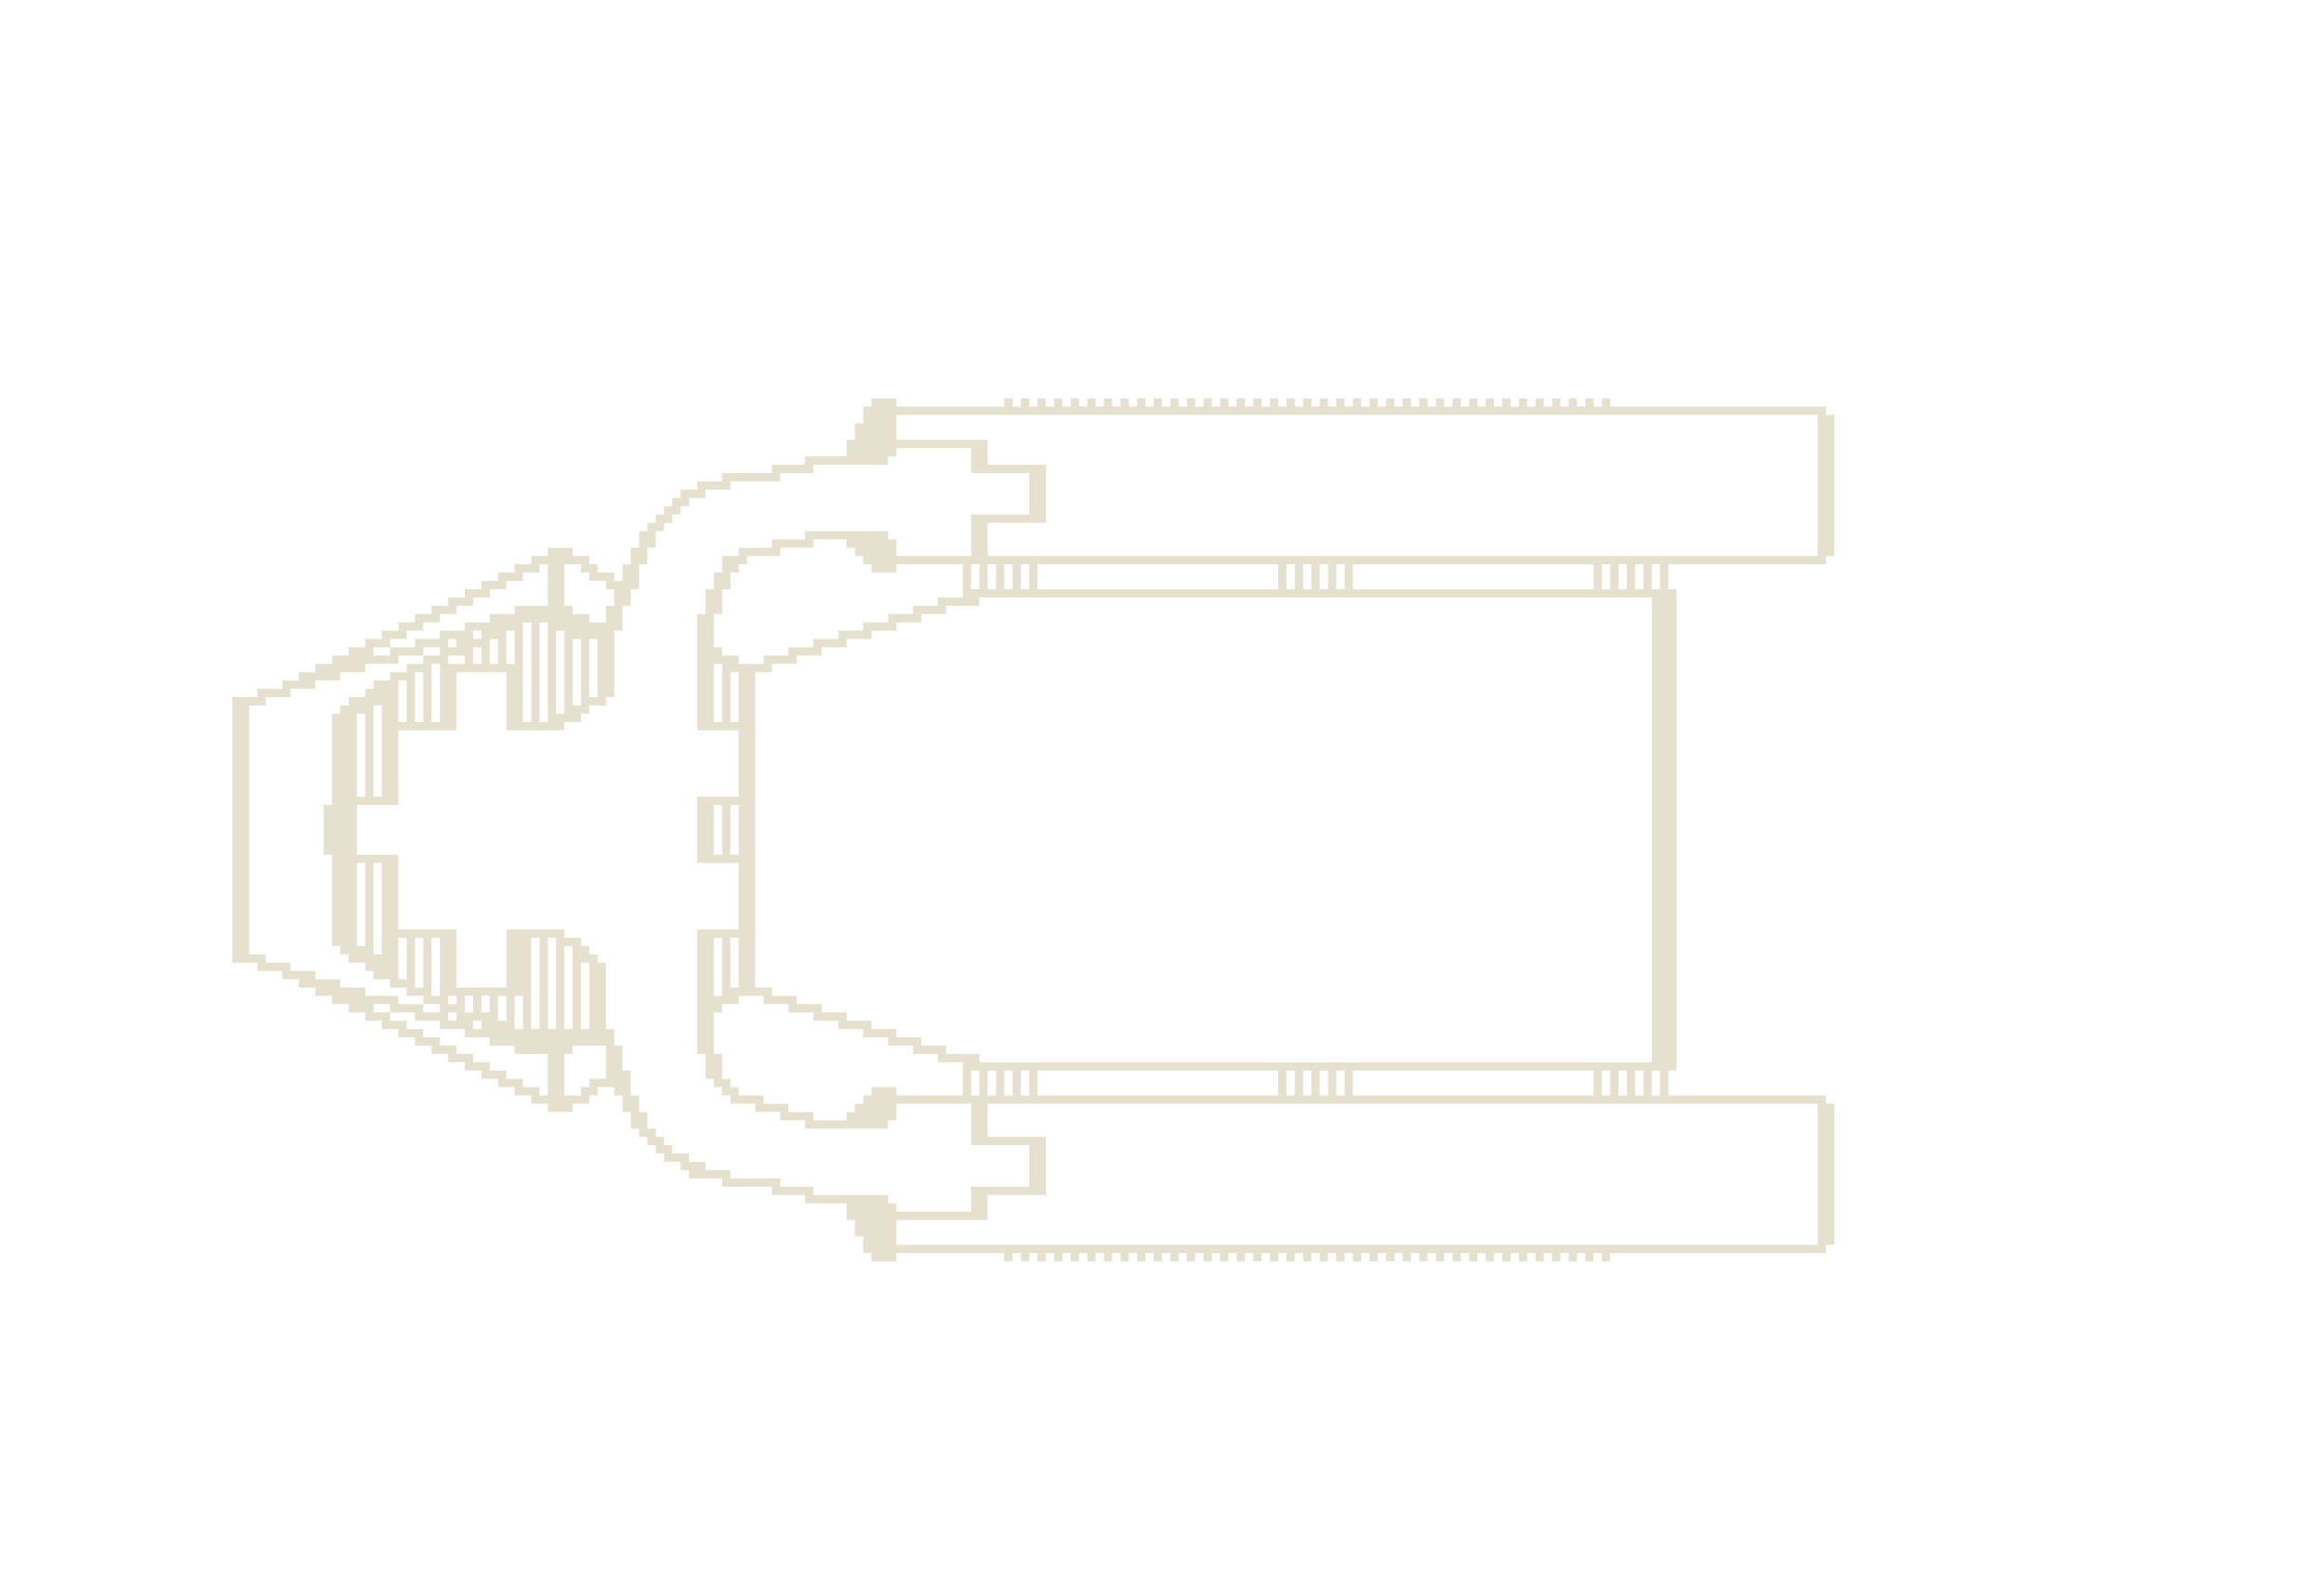
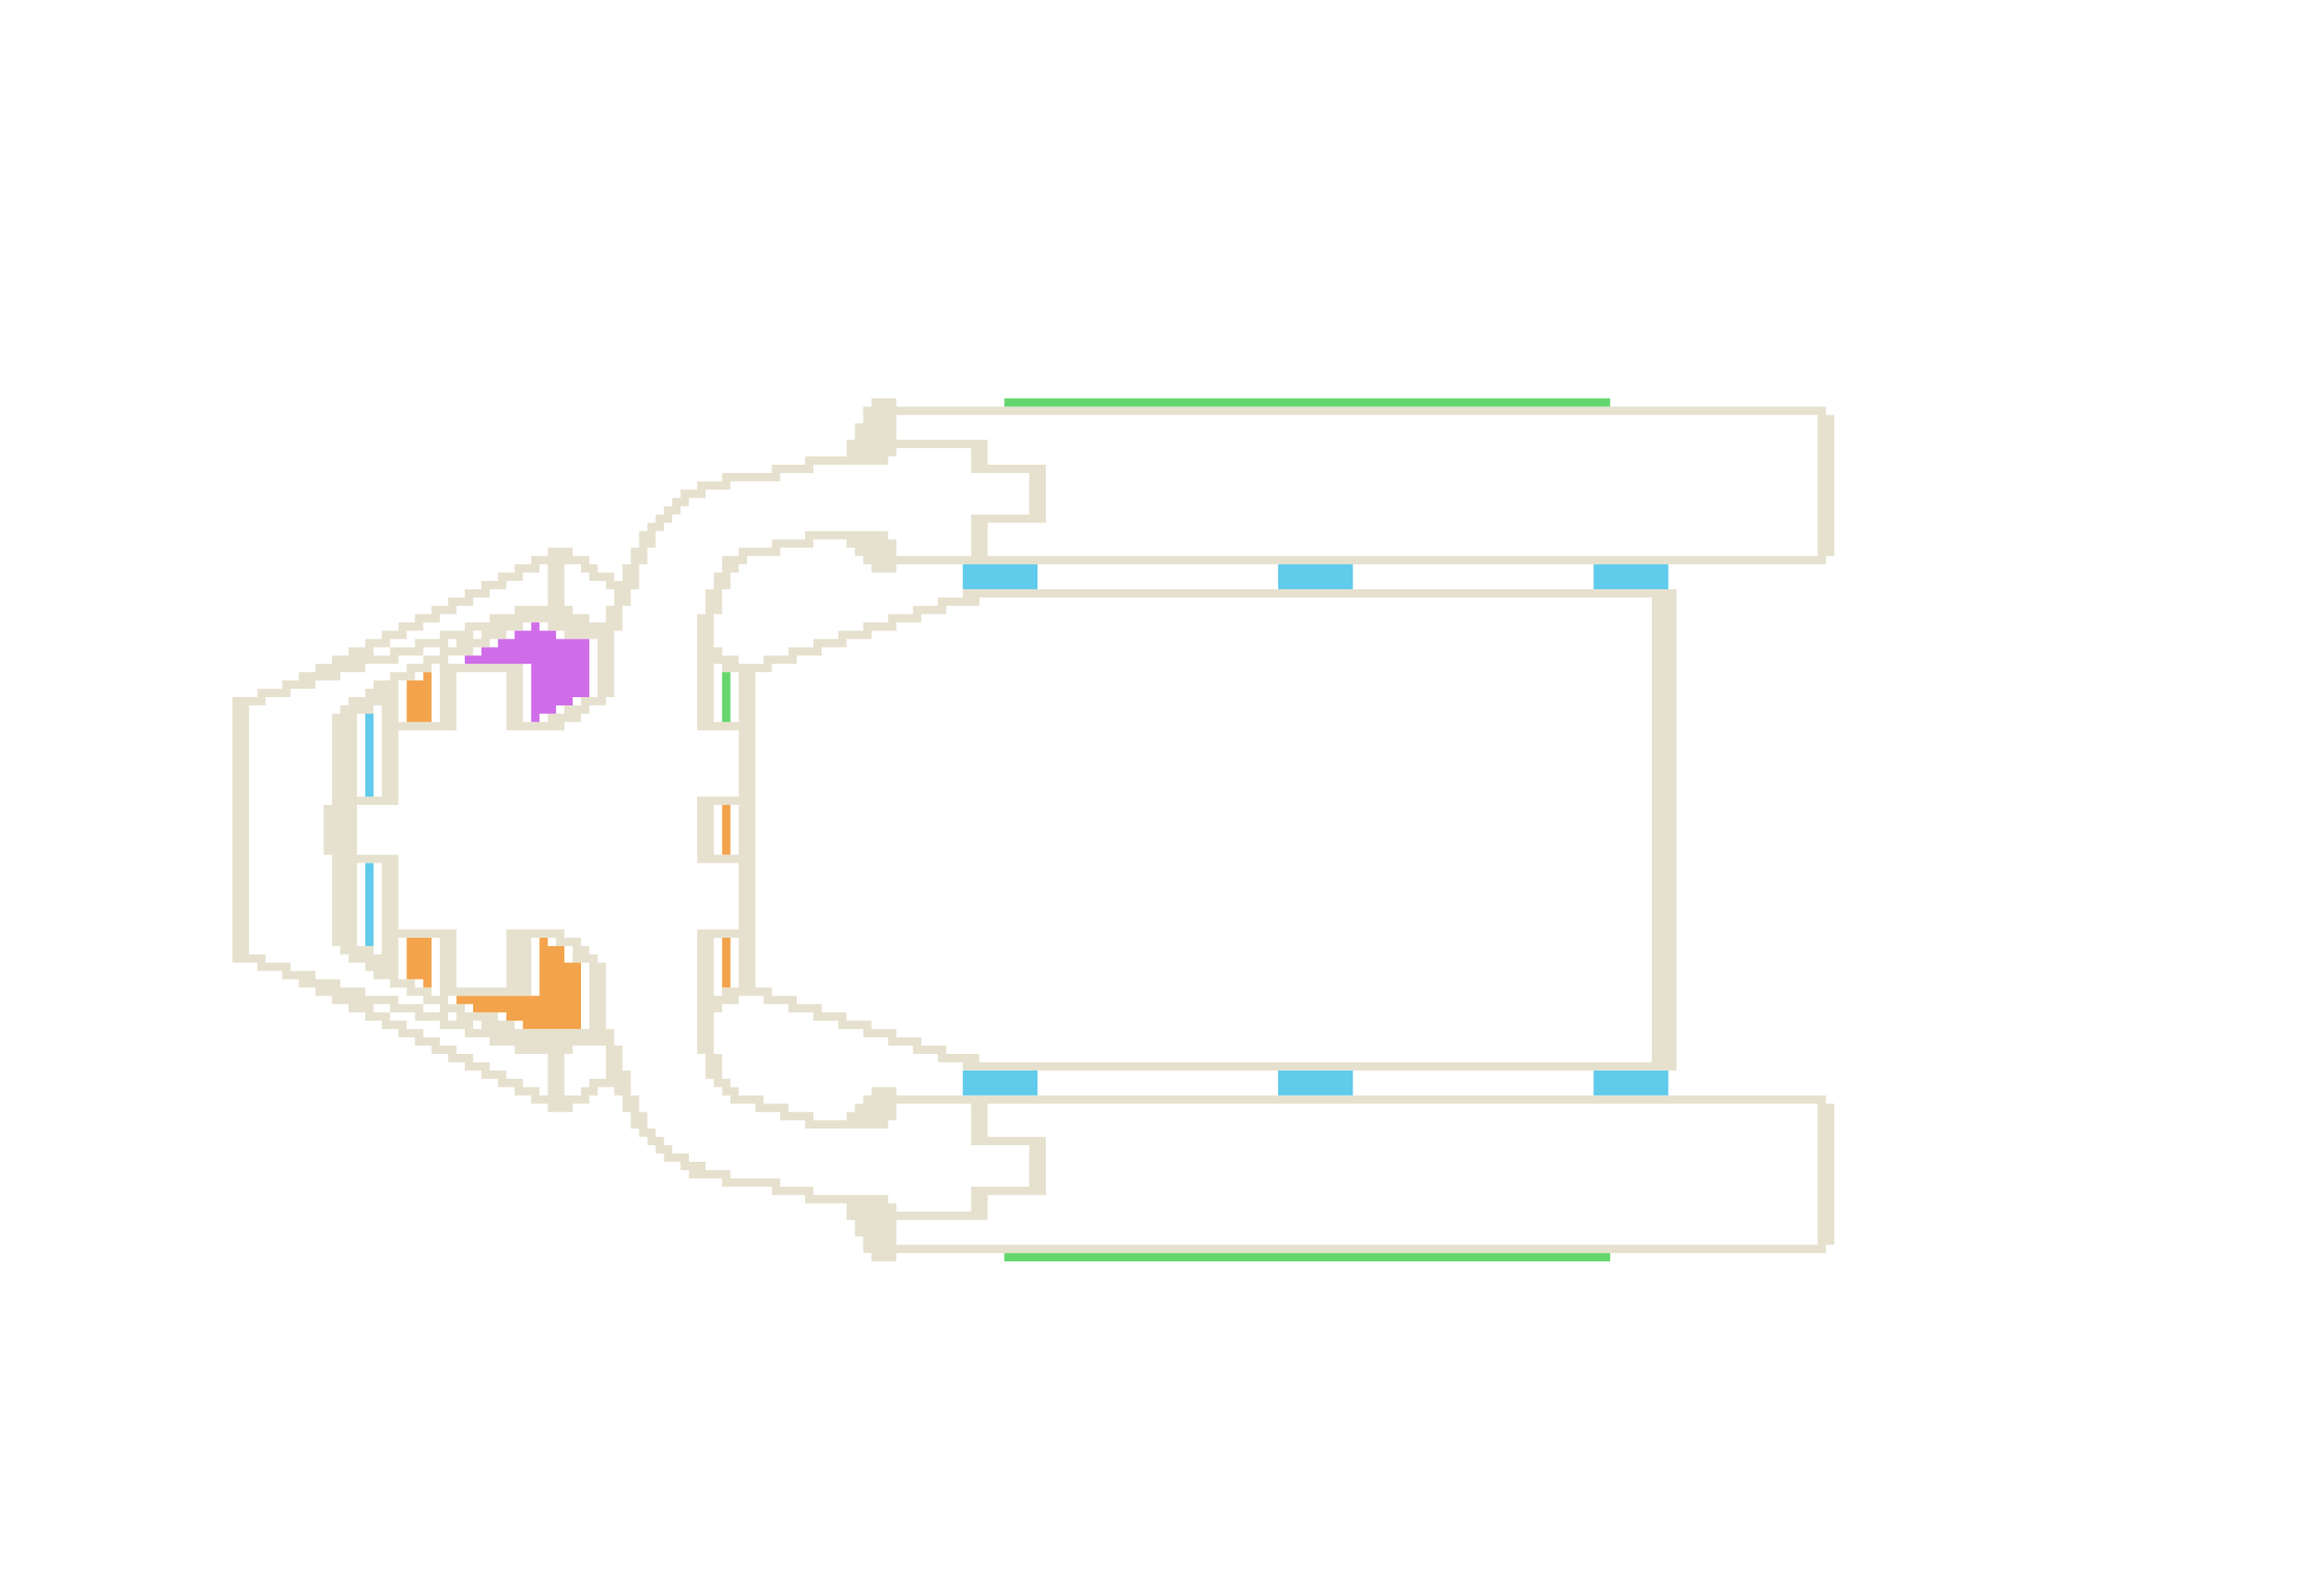
- <svg xmlns="http://www.w3.org/2000/svg" viewBox="0 0 280 192">
-   <path fill="#e6e1ce" d="M105 48h3v1h-3zM121 48h1v1h-1zM123 48h1v1h-1zM125 48h1v1h-1zM127 48h1v1h-1zM129 48h1v1h-1zM131 48h1v1h-1zM133 48h1v1h-1zM135 48h1v1h-1zM137 48h1v1h-1zM139 48h1v1h-1zM141 48h1v1h-1zM143 48h1v1h-1zM145 48h1v1h-1zM147 48h1v1h-1zM149 48h1v1h-1zM151 48h1v1h-1zM153 48h1v1h-1zM155 48h1v1h-1zM157 48h1v1h-1zM159 48h1v1h-1zM161 48h1v1h-1zM163 48h1v1h-1zM165 48h1v1h-1zM167 48h1v1h-1zM169 48h1v1h-1zM171 48h1v1h-1zM173 48h1v1h-1zM175 48h1v1h-1zM177 48h1v1h-1zM179 48h1v1h-1zM181 48h1v1h-1zM183 48h1v1h-1zM185 48h1v1h-1zM187 48h1v1h-1zM189 48h1v1h-1zM191 48h1v1h-1zM193 48h1v1h-1zM104 49h116v1h-116zM104 50h4v1h-4zM219 50h2v1h-2zM103 51h5v1h-5zM219 51h2v1h-2zM103 52h5v1h-5zM219 52h2v1h-2zM102 53h17v1h-17zM219 53h2v1h-2zM102 54h6v1h-6zM117 54h2v1h-2zM219 54h2v1h-2zM97 55h10v1h-10zM117 55h2v1h-2zM219 55h2v1h-2zM93 56h5v1h-5zM117 56h9v1h-9zM219 56h2v1h-2zM87 57h7v1h-7zM124 57h2v1h-2zM219 57h2v1h-2zM84 58h4v1h-4zM124 58h2v1h-2zM219 58h2v1h-2zM82 59h3v1h-3zM124 59h2v1h-2zM219 59h2v1h-2zM81 60h2v1h-2zM124 60h2v1h-2zM219 60h2v1h-2zM80 61h2v1h-2zM124 61h2v1h-2zM219 61h2v1h-2zM79 62h2v1h-2zM117 62h9v1h-9zM219 62h2v1h-2zM78 63h2v1h-2zM117 63h2v1h-2zM219 63h2v1h-2zM77 64h2v1h-2zM97 64h10v1h-10zM117 64h2v1h-2zM219 64h2v1h-2zM77 65h2v1h-2zM93 65h5v1h-5zM102 65h6v1h-6zM117 65h2v1h-2zM219 65h2v1h-2zM66 66h3v1h-3zM76 66h2v1h-2zM89 66h5v1h-5zM103 66h5v1h-5zM117 66h2v1h-2zM219 66h2v1h-2zM64 67h7v1h-7zM76 67h2v1h-2zM87 67h3v1h-3zM104 67h116v1h-116zM62 68h3v1h-3zM66 68h2v1h-2zM70 68h2v1h-2zM75 68h2v1h-2zM87 68h2v1h-2zM105 68h3v1h-3zM116 68h1v1h-1zM118 68h1v1h-1zM120 68h1v1h-1zM122 68h1v1h-1zM124 68h1v1h-1zM154 68h1v1h-1zM156 68h1v1h-1zM158 68h1v1h-1zM160 68h1v1h-1zM162 68h1v1h-1zM192 68h1v1h-1zM194 68h1v1h-1zM196 68h1v1h-1zM198 68h1v1h-1zM200 68h1v1h-1zM60 69h3v1h-3zM66 69h2v1h-2zM71 69h3v1h-3zM75 69h2v1h-2zM86 69h2v1h-2zM116 69h1v1h-1zM118 69h1v1h-1zM120 69h1v1h-1zM122 69h1v1h-1zM124 69h1v1h-1zM154 69h1v1h-1zM156 69h1v1h-1zM158 69h1v1h-1zM160 69h1v1h-1zM162 69h1v1h-1zM192 69h1v1h-1zM194 69h1v1h-1zM196 69h1v1h-1zM198 69h1v1h-1zM200 69h1v1h-1zM58 70h3v1h-3zM66 70h2v1h-2zM73 70h4v1h-4zM86 70h2v1h-2zM116 70h1v1h-1zM118 70h1v1h-1zM120 70h1v1h-1zM122 70h1v1h-1zM124 70h1v1h-1zM154 70h1v1h-1zM156 70h1v1h-1zM158 70h1v1h-1zM160 70h1v1h-1zM162 70h1v1h-1zM192 70h1v1h-1zM194 70h1v1h-1zM196 70h1v1h-1zM198 70h1v1h-1zM200 70h1v1h-1zM56 71h3v1h-3zM66 71h2v1h-2zM74 71h2v1h-2zM85 71h2v1h-2zM116 71h86v1h-86zM54 72h3v1h-3zM66 72h2v1h-2zM74 72h2v1h-2zM85 72h2v1h-2zM113 72h5v1h-5zM199 72h3v1h-3zM52 73h3v1h-3zM62 73h7v1h-7zM73 73h2v1h-2zM85 73h2v1h-2zM110 73h4v1h-4zM199 73h3v1h-3zM50 74h3v1h-3zM59 74h12v1h-12zM73 74h2v1h-2zM84 74h2v1h-2zM107 74h4v1h-4zM199 74h3v1h-3zM48 75h3v1h-3zM56 75h7v1h-7zM64 75h1v1h-1zM66 75h9v1h-9zM84 75h2v1h-2zM104 75h4v1h-4zM199 75h3v1h-3zM46 76h3v1h-3zM53 76h4v1h-4zM58 76h3v1h-3zM62 76h1v1h-1zM64 76h1v1h-1zM66 76h1v1h-1zM68 76h6v1h-6zM84 76h2v1h-2zM101 76h4v1h-4zM199 76h3v1h-3zM44 77h3v1h-3zM50 77h4v1h-4zM55 77h4v1h-4zM60 77h1v1h-1zM62 77h1v1h-1zM64 77h1v1h-1zM66 77h1v1h-1zM68 77h1v1h-1zM70 77h1v1h-1zM72 77h2v1h-2zM84 77h2v1h-2zM98 77h4v1h-4zM199 77h3v1h-3zM42 78h3v1h-3zM47 78h4v1h-4zM53 78h4v1h-4zM58 78h1v1h-1zM60 78h1v1h-1zM62 78h1v1h-1zM64 78h1v1h-1zM66 78h1v1h-1zM68 78h1v1h-1zM70 78h1v1h-1zM72 78h2v1h-2zM84 78h3v1h-3zM95 78h4v1h-4zM199 78h3v1h-3zM40 79h8v1h-8zM51 79h3v1h-3zM56 79h1v1h-1zM58 79h1v1h-1zM60 79h1v1h-1zM62 79h1v1h-1zM64 79h1v1h-1zM66 79h1v1h-1zM68 79h1v1h-1zM70 79h1v1h-1zM72 79h2v1h-2zM84 79h5v1h-5zM92 79h4v1h-4zM199 79h3v1h-3zM38 80h6v1h-6zM49 80h3v1h-3zM53 80h10v1h-10zM64 80h1v1h-1zM66 80h1v1h-1zM68 80h1v1h-1zM70 80h1v1h-1zM72 80h2v1h-2zM84 80h2v1h-2zM87 80h6v1h-6zM199 80h3v1h-3zM36 81h5v1h-5zM47 81h3v1h-3zM51 81h1v1h-1zM53 81h2v1h-2zM61 81h2v1h-2zM64 81h1v1h-1zM66 81h1v1h-1zM68 81h1v1h-1zM70 81h1v1h-1zM72 81h2v1h-2zM84 81h2v1h-2zM87 81h1v1h-1zM89 81h2v1h-2zM199 81h3v1h-3zM34 82h4v1h-4zM45 82h3v1h-3zM49 82h1v1h-1zM51 82h1v1h-1zM53 82h2v1h-2zM61 82h2v1h-2zM64 82h1v1h-1zM66 82h1v1h-1zM68 82h1v1h-1zM70 82h1v1h-1zM72 82h2v1h-2zM84 82h2v1h-2zM87 82h1v1h-1zM89 82h2v1h-2zM199 82h3v1h-3zM31 83h4v1h-4zM44 83h4v1h-4zM49 83h1v1h-1zM51 83h1v1h-1zM53 83h2v1h-2zM61 83h2v1h-2zM64 83h1v1h-1zM66 83h1v1h-1zM68 83h1v1h-1zM70 83h1v1h-1zM72 83h2v1h-2zM84 83h2v1h-2zM87 83h1v1h-1zM89 83h2v1h-2zM199 83h3v1h-3zM28 84h4v1h-4zM42 84h6v1h-6zM49 84h1v1h-1zM51 84h1v1h-1zM53 84h2v1h-2zM61 84h2v1h-2zM64 84h1v1h-1zM66 84h1v1h-1zM68 84h1v1h-1zM70 84h3v1h-3zM84 84h2v1h-2zM87 84h1v1h-1zM89 84h2v1h-2zM199 84h3v1h-3zM28 85h2v1h-2zM41 85h4v1h-4zM46 85h2v1h-2zM49 85h1v1h-1zM51 85h1v1h-1zM53 85h2v1h-2zM61 85h2v1h-2zM64 85h1v1h-1zM66 85h1v1h-1zM68 85h3v1h-3zM84 85h2v1h-2zM87 85h1v1h-1zM89 85h2v1h-2zM199 85h3v1h-3zM28 86h2v1h-2zM40 86h3v1h-3zM44 86h1v1h-1zM46 86h2v1h-2zM49 86h1v1h-1zM51 86h1v1h-1zM53 86h2v1h-2zM61 86h2v1h-2zM64 86h1v1h-1zM66 86h4v1h-4zM84 86h2v1h-2zM87 86h1v1h-1zM89 86h2v1h-2zM199 86h3v1h-3zM28 87h2v1h-2zM40 87h3v1h-3zM44 87h1v1h-1zM46 87h9v1h-9zM61 87h7v1h-7zM84 87h7v1h-7zM199 87h3v1h-3zM28 88h2v1h-2zM40 88h3v1h-3zM44 88h1v1h-1zM46 88h2v1h-2zM89 88h2v1h-2zM199 88h3v1h-3zM28 89h2v1h-2zM40 89h3v1h-3zM44 89h1v1h-1zM46 89h2v1h-2zM89 89h2v1h-2zM199 89h3v1h-3zM28 90h2v1h-2zM40 90h3v1h-3zM44 90h1v1h-1zM46 90h2v1h-2zM89 90h2v1h-2zM199 90h3v1h-3zM28 91h2v1h-2zM40 91h3v1h-3zM44 91h1v1h-1zM46 91h2v1h-2zM89 91h2v1h-2zM199 91h3v1h-3zM28 92h2v1h-2zM40 92h3v1h-3zM44 92h1v1h-1zM46 92h2v1h-2zM89 92h2v1h-2zM199 92h3v1h-3zM28 93h2v1h-2zM40 93h3v1h-3zM44 93h1v1h-1zM46 93h2v1h-2zM89 93h2v1h-2zM199 93h3v1h-3zM28 94h2v1h-2zM40 94h3v1h-3zM44 94h1v1h-1zM46 94h2v1h-2zM89 94h2v1h-2zM199 94h3v1h-3zM28 95h2v1h-2zM40 95h3v1h-3zM44 95h1v1h-1zM46 95h2v1h-2zM89 95h2v1h-2zM199 95h3v1h-3zM28 96h2v1h-2zM40 96h8v1h-8zM84 96h7v1h-7zM199 96h3v1h-3zM28 97h2v1h-2zM39 97h4v1h-4zM84 97h2v1h-2zM87 97h1v1h-1zM89 97h2v1h-2zM199 97h3v1h-3zM28 98h2v1h-2zM39 98h4v1h-4zM84 98h2v1h-2zM87 98h1v1h-1zM89 98h2v1h-2zM199 98h3v1h-3zM28 99h2v1h-2zM39 99h4v1h-4zM84 99h2v1h-2zM87 99h1v1h-1zM89 99h2v1h-2zM199 99h3v1h-3zM28 100h2v1h-2zM39 100h4v1h-4zM84 100h2v1h-2zM87 100h1v1h-1zM89 100h2v1h-2zM199 100h3v1h-3zM28 101h2v1h-2zM39 101h4v1h-4zM84 101h2v1h-2zM87 101h1v1h-1zM89 101h2v1h-2zM199 101h3v1h-3zM28 102h2v1h-2zM39 102h4v1h-4zM84 102h2v1h-2zM87 102h1v1h-1zM89 102h2v1h-2zM199 102h3v1h-3zM28 103h2v1h-2zM40 103h8v1h-8zM84 103h7v1h-7zM199 103h3v1h-3zM28 104h2v1h-2zM40 104h3v1h-3zM44 104h1v1h-1zM46 104h2v1h-2zM89 104h2v1h-2zM199 104h3v1h-3zM28 105h2v1h-2zM40 105h3v1h-3zM44 105h1v1h-1zM46 105h2v1h-2zM89 105h2v1h-2zM199 105h3v1h-3zM28 106h2v1h-2zM40 106h3v1h-3zM44 106h1v1h-1zM46 106h2v1h-2zM89 106h2v1h-2zM199 106h3v1h-3zM28 107h2v1h-2zM40 107h3v1h-3zM44 107h1v1h-1zM46 107h2v1h-2zM89 107h2v1h-2zM199 107h3v1h-3zM28 108h2v1h-2zM40 108h3v1h-3zM44 108h1v1h-1zM46 108h2v1h-2zM89 108h2v1h-2zM199 108h3v1h-3zM28 109h2v1h-2zM40 109h3v1h-3zM44 109h1v1h-1zM46 109h2v1h-2zM89 109h2v1h-2zM199 109h3v1h-3zM28 110h2v1h-2zM40 110h3v1h-3zM44 110h1v1h-1zM46 110h2v1h-2zM89 110h2v1h-2zM199 110h3v1h-3zM28 111h2v1h-2zM40 111h3v1h-3zM44 111h1v1h-1zM46 111h2v1h-2zM89 111h2v1h-2zM199 111h3v1h-3zM28 112h2v1h-2zM40 112h3v1h-3zM44 112h1v1h-1zM46 112h9v1h-9zM61 112h7v1h-7zM84 112h7v1h-7zM199 112h3v1h-3zM28 113h2v1h-2zM40 113h3v1h-3zM44 113h1v1h-1zM46 113h2v1h-2zM49 113h1v1h-1zM51 113h1v1h-1zM53 113h2v1h-2zM61 113h3v1h-3zM65 113h1v1h-1zM67 113h3v1h-3zM84 113h2v1h-2zM87 113h1v1h-1zM89 113h2v1h-2zM199 113h3v1h-3zM28 114h2v1h-2zM41 114h4v1h-4zM46 114h2v1h-2zM49 114h1v1h-1zM51 114h1v1h-1zM53 114h2v1h-2zM61 114h3v1h-3zM65 114h1v1h-1zM67 114h1v1h-1zM69 114h2v1h-2zM84 114h2v1h-2zM87 114h1v1h-1zM89 114h2v1h-2zM199 114h3v1h-3zM28 115h4v1h-4zM42 115h6v1h-6zM49 115h1v1h-1zM51 115h1v1h-1zM53 115h2v1h-2zM61 115h3v1h-3zM65 115h1v1h-1zM67 115h1v1h-1zM69 115h3v1h-3zM84 115h2v1h-2zM87 115h1v1h-1zM89 115h2v1h-2zM199 115h3v1h-3zM31 116h4v1h-4zM44 116h4v1h-4zM49 116h1v1h-1zM51 116h1v1h-1zM53 116h2v1h-2zM61 116h3v1h-3zM65 116h1v1h-1zM67 116h1v1h-1zM69 116h1v1h-1zM71 116h2v1h-2zM84 116h2v1h-2zM87 116h1v1h-1zM89 116h2v1h-2zM199 116h3v1h-3zM34 117h4v1h-4zM45 117h3v1h-3zM49 117h1v1h-1zM51 117h1v1h-1zM53 117h2v1h-2zM61 117h3v1h-3zM65 117h1v1h-1zM67 117h1v1h-1zM69 117h1v1h-1zM71 117h2v1h-2zM84 117h2v1h-2zM87 117h1v1h-1zM89 117h2v1h-2zM199 117h3v1h-3zM36 118h5v1h-5zM47 118h3v1h-3zM51 118h1v1h-1zM53 118h2v1h-2zM61 118h3v1h-3zM65 118h1v1h-1zM67 118h1v1h-1zM69 118h1v1h-1zM71 118h2v1h-2zM84 118h2v1h-2zM87 118h1v1h-1zM89 118h2v1h-2zM199 118h3v1h-3zM38 119h6v1h-6zM49 119h3v1h-3zM53 119h11v1h-11zM65 119h1v1h-1zM67 119h1v1h-1zM69 119h1v1h-1zM71 119h2v1h-2zM84 119h2v1h-2zM87 119h6v1h-6zM199 119h3v1h-3zM40 120h8v1h-8zM51 120h3v1h-3zM55 120h1v1h-1zM57 120h1v1h-1zM59 120h1v1h-1zM61 120h1v1h-1zM63 120h1v1h-1zM65 120h1v1h-1zM67 120h1v1h-1zM69 120h1v1h-1zM71 120h2v1h-2zM84 120h5v1h-5zM92 120h4v1h-4zM199 120h3v1h-3zM42 121h3v1h-3zM47 121h4v1h-4zM53 121h3v1h-3zM57 121h1v1h-1zM59 121h1v1h-1zM61 121h1v1h-1zM63 121h1v1h-1zM65 121h1v1h-1zM67 121h1v1h-1zM69 121h1v1h-1zM71 121h2v1h-2zM84 121h3v1h-3zM95 121h4v1h-4zM199 121h3v1h-3zM44 122h3v1h-3zM50 122h4v1h-4zM55 122h5v1h-5zM61 122h1v1h-1zM63 122h1v1h-1zM65 122h1v1h-1zM67 122h1v1h-1zM69 122h1v1h-1zM71 122h2v1h-2zM84 122h2v1h-2zM98 122h4v1h-4zM199 122h3v1h-3zM46 123h3v1h-3zM53 123h4v1h-4zM58 123h4v1h-4zM63 123h1v1h-1zM65 123h1v1h-1zM67 123h1v1h-1zM69 123h1v1h-1zM71 123h2v1h-2zM84 123h2v1h-2zM101 123h4v1h-4zM199 123h3v1h-3zM48 124h3v1h-3zM56 124h18v1h-18zM84 124h2v1h-2zM104 124h4v1h-4zM199 124h3v1h-3zM50 125h3v1h-3zM59 125h15v1h-15zM84 125h2v1h-2zM107 125h4v1h-4zM199 125h3v1h-3zM52 126h3v1h-3zM62 126h7v1h-7zM73 126h2v1h-2zM84 126h2v1h-2zM110 126h4v1h-4zM199 126h3v1h-3zM54 127h3v1h-3zM66 127h2v1h-2zM73 127h2v1h-2zM85 127h2v1h-2zM113 127h5v1h-5zM199 127h3v1h-3zM56 128h3v1h-3zM66 128h2v1h-2zM73 128h2v1h-2zM85 128h2v1h-2zM116 128h86v1h-86zM58 129h3v1h-3zM66 129h2v1h-2zM73 129h3v1h-3zM85 129h2v1h-2zM116 129h1v1h-1zM118 129h1v1h-1zM120 129h1v1h-1zM122 129h1v1h-1zM124 129h1v1h-1zM154 129h1v1h-1zM156 129h1v1h-1zM158 129h1v1h-1zM160 129h1v1h-1zM162 129h1v1h-1zM192 129h1v1h-1zM194 129h1v1h-1zM196 129h1v1h-1zM198 129h1v1h-1zM200 129h1v1h-1zM60 130h3v1h-3zM66 130h2v1h-2zM71 130h5v1h-5zM86 130h2v1h-2zM116 130h1v1h-1zM118 130h1v1h-1zM120 130h1v1h-1zM122 130h1v1h-1zM124 130h1v1h-1zM154 130h1v1h-1zM156 130h1v1h-1zM158 130h1v1h-1zM160 130h1v1h-1zM162 130h1v1h-1zM192 130h1v1h-1zM194 130h1v1h-1zM196 130h1v1h-1zM198 130h1v1h-1zM200 130h1v1h-1zM62 131h3v1h-3zM66 131h2v1h-2zM70 131h2v1h-2zM74 131h2v1h-2zM87 131h2v1h-2zM105 131h3v1h-3zM116 131h1v1h-1zM118 131h1v1h-1zM120 131h1v1h-1zM122 131h1v1h-1zM124 131h1v1h-1zM154 131h1v1h-1zM156 131h1v1h-1zM158 131h1v1h-1zM160 131h1v1h-1zM162 131h1v1h-1zM192 131h1v1h-1zM194 131h1v1h-1zM196 131h1v1h-1zM198 131h1v1h-1zM200 131h1v1h-1zM64 132h7v1h-7zM75 132h2v1h-2zM88 132h4v1h-4zM104 132h116v1h-116zM66 133h3v1h-3zM75 133h2v1h-2zM91 133h4v1h-4zM103 133h5v1h-5zM117 133h2v1h-2zM219 133h2v1h-2zM76 134h2v1h-2zM94 134h4v1h-4zM102 134h6v1h-6zM117 134h2v1h-2zM219 134h2v1h-2zM76 135h2v1h-2zM97 135h10v1h-10zM117 135h2v1h-2zM219 135h2v1h-2zM77 136h2v1h-2zM117 136h2v1h-2zM219 136h2v1h-2zM78 137h2v1h-2zM117 137h9v1h-9zM219 137h2v1h-2zM79 138h2v1h-2zM124 138h2v1h-2zM219 138h2v1h-2zM80 139h3v1h-3zM124 139h2v1h-2zM219 139h2v1h-2zM82 140h3v1h-3zM124 140h2v1h-2zM219 140h2v1h-2zM83 141h5v1h-5zM124 141h2v1h-2zM219 141h2v1h-2zM87 142h7v1h-7zM124 142h2v1h-2zM219 142h2v1h-2zM93 143h5v1h-5zM117 143h9v1h-9zM219 143h2v1h-2zM97 144h10v1h-10zM117 144h2v1h-2zM219 144h2v1h-2zM102 145h6v1h-6zM117 145h2v1h-2zM219 145h2v1h-2zM102 146h17v1h-17zM219 146h2v1h-2zM103 147h5v1h-5zM219 147h2v1h-2zM103 148h5v1h-5zM219 148h2v1h-2zM104 149h4v1h-4zM219 149h2v1h-2zM104 150h116v1h-116zM105 151h3v1h-3zM121 151h1v1h-1zM123 151h1v1h-1zM125 151h1v1h-1zM127 151h1v1h-1zM129 151h1v1h-1zM131 151h1v1h-1zM133 151h1v1h-1zM135 151h1v1h-1zM137 151h1v1h-1zM139 151h1v1h-1zM141 151h1v1h-1zM143 151h1v1h-1zM145 151h1v1h-1zM147 151h1v1h-1zM149 151h1v1h-1zM151 151h1v1h-1zM153 151h1v1h-1zM155 151h1v1h-1zM157 151h1v1h-1zM159 151h1v1h-1zM161 151h1v1h-1zM163 151h1v1h-1zM165 151h1v1h-1zM167 151h1v1h-1zM169 151h1v1h-1zM171 151h1v1h-1zM173 151h1v1h-1zM175 151h1v1h-1zM177 151h1v1h-1zM179 151h1v1h-1zM181 151h1v1h-1zM183 151h1v1h-1zM185 151h1v1h-1zM187 151h1v1h-1zM189 151h1v1h-1zM191 151h1v1h-1zM193 151h1v1h-1z" />
+ <svg xmlns="http://www.w3.org/2000/svg" viewBox="0 0 280 192" width="280" height="192" preserveAspectRatio="none">
+   <path fill="#e6e1ce" d="M105 48h3v1h-3zM104 49h116v1h-116zM104 50h4v1h-4zM219 50h2v1h-2zM103 51h5v1h-5zM219 51h2v1h-2zM103 52h5v1h-5zM219 52h2v1h-2zM102 53h17v1h-17zM219 53h2v1h-2zM102 54h6v1h-6zM117 54h2v1h-2zM219 54h2v1h-2zM97 55h10v1h-10zM117 55h2v1h-2zM219 55h2v1h-2zM93 56h5v1h-5zM117 56h9v1h-9zM219 56h2v1h-2zM87 57h7v1h-7zM124 57h2v1h-2zM219 57h2v1h-2zM84 58h4v1h-4zM124 58h2v1h-2zM219 58h2v1h-2zM82 59h3v1h-3zM124 59h2v1h-2zM219 59h2v1h-2zM81 60h2v1h-2zM124 60h2v1h-2zM219 60h2v1h-2zM80 61h2v1h-2zM124 61h2v1h-2zM219 61h2v1h-2zM79 62h2v1h-2zM117 62h9v1h-9zM219 62h2v1h-2zM78 63h2v1h-2zM117 63h2v1h-2zM219 63h2v1h-2zM77 64h2v1h-2zM97 64h10v1h-10zM117 64h2v1h-2zM219 64h2v1h-2zM77 65h2v1h-2zM93 65h5v1h-5zM102 65h6v1h-6zM117 65h2v1h-2zM219 65h2v1h-2zM66 66h3v1h-3zM76 66h2v1h-2zM89 66h5v1h-5zM103 66h5v1h-5zM117 66h2v1h-2zM219 66h2v1h-2zM64 67h7v1h-7zM76 67h2v1h-2zM87 67h3v1h-3zM104 67h116v1h-116zM62 68h3v1h-3zM66 68h2v1h-2zM70 68h2v1h-2zM75 68h2v1h-2zM87 68h2v1h-2zM105 68h3v1h-3zM60 69h3v1h-3zM66 69h2v1h-2zM71 69h3v1h-3zM75 69h2v1h-2zM86 69h2v1h-2zM58 70h3v1h-3zM66 70h2v1h-2zM73 70h4v1h-4zM86 70h2v1h-2zM56 71h3v1h-3zM66 71h2v1h-2zM74 71h2v1h-2zM85 71h2v1h-2zM116 71h86v1h-86zM54 72h3v1h-3zM66 72h2v1h-2zM74 72h2v1h-2zM85 72h2v1h-2zM113 72h5v1h-5zM199 72h3v1h-3zM52 73h3v1h-3zM62 73h7v1h-7zM73 73h2v1h-2zM85 73h2v1h-2zM110 73h4v1h-4zM199 73h3v1h-3zM50 74h3v1h-3zM59 74h12v1h-12zM73 74h2v1h-2zM84 74h2v1h-2zM107 74h4v1h-4zM199 74h3v1h-3zM48 75h3v1h-3zM56 75h7v1h-7zM66 75h9v1h-9zM84 75h2v1h-2zM104 75h4v1h-4zM199 75h3v1h-3zM46 76h3v1h-3zM53 76h4v1h-4zM58 76h3v1h-3zM68 76h6v1h-6zM84 76h2v1h-2zM101 76h4v1h-4zM199 76h3v1h-3zM44 77h3v1h-3zM50 77h4v1h-4zM55 77h4v1h-4zM72 77h2v1h-2zM84 77h2v1h-2zM98 77h4v1h-4zM199 77h3v1h-3zM42 78h3v1h-3zM47 78h4v1h-4zM53 78h4v1h-4zM72 78h2v1h-2zM84 78h3v1h-3zM95 78h4v1h-4zM199 78h3v1h-3zM40 79h8v1h-8zM51 79h3v1h-3zM72 79h2v1h-2zM84 79h5v1h-5zM92 79h4v1h-4zM199 79h3v1h-3zM38 80h6v1h-6zM49 80h3v1h-3zM53 80h10v1h-10zM72 80h2v1h-2zM84 80h2v1h-2zM87 80h6v1h-6zM199 80h3v1h-3zM36 81h5v1h-5zM47 81h3v1h-3zM53 81h2v1h-2zM61 81h2v1h-2zM72 81h2v1h-2zM84 81h2v1h-2zM89 81h2v1h-2zM199 81h3v1h-3zM34 82h4v1h-4zM45 82h3v1h-3zM53 82h2v1h-2zM61 82h2v1h-2zM72 82h2v1h-2zM84 82h2v1h-2zM89 82h2v1h-2zM199 82h3v1h-3zM31 83h4v1h-4zM44 83h4v1h-4zM53 83h2v1h-2zM61 83h2v1h-2zM72 83h2v1h-2zM84 83h2v1h-2zM89 83h2v1h-2zM199 83h3v1h-3zM28 84h4v1h-4zM42 84h6v1h-6zM53 84h2v1h-2zM61 84h2v1h-2zM70 84h3v1h-3zM84 84h2v1h-2zM89 84h2v1h-2zM199 84h3v1h-3zM28 85h2v1h-2zM41 85h4v1h-4zM46 85h2v1h-2zM53 85h2v1h-2zM61 85h2v1h-2zM68 85h3v1h-3zM84 85h2v1h-2zM89 85h2v1h-2zM199 85h3v1h-3zM28 86h2v1h-2zM40 86h3v1h-3zM46 86h2v1h-2zM53 86h2v1h-2zM61 86h2v1h-2zM66 86h4v1h-4zM84 86h2v1h-2zM89 86h2v1h-2zM199 86h3v1h-3zM28 87h2v1h-2zM40 87h3v1h-3zM46 87h9v1h-9zM61 87h7v1h-7zM84 87h7v1h-7zM199 87h3v1h-3zM28 88h2v1h-2zM40 88h3v1h-3zM46 88h2v1h-2zM89 88h2v1h-2zM199 88h3v1h-3zM28 89h2v1h-2zM40 89h3v1h-3zM46 89h2v1h-2zM89 89h2v1h-2zM199 89h3v1h-3zM28 90h2v1h-2zM40 90h3v1h-3zM46 90h2v1h-2zM89 90h2v1h-2zM199 90h3v1h-3zM28 91h2v1h-2zM40 91h3v1h-3zM46 91h2v1h-2zM89 91h2v1h-2zM199 91h3v1h-3zM28 92h2v1h-2zM40 92h3v1h-3zM46 92h2v1h-2zM89 92h2v1h-2zM199 92h3v1h-3zM28 93h2v1h-2zM40 93h3v1h-3zM46 93h2v1h-2zM89 93h2v1h-2zM199 93h3v1h-3zM28 94h2v1h-2zM40 94h3v1h-3zM46 94h2v1h-2zM89 94h2v1h-2zM199 94h3v1h-3zM28 95h2v1h-2zM40 95h3v1h-3zM46 95h2v1h-2zM89 95h2v1h-2zM199 95h3v1h-3zM28 96h2v1h-2zM40 96h8v1h-8zM84 96h7v1h-7zM199 96h3v1h-3zM28 97h2v1h-2zM39 97h4v1h-4zM84 97h2v1h-2zM89 97h2v1h-2zM199 97h3v1h-3zM28 98h2v1h-2zM39 98h4v1h-4zM84 98h2v1h-2zM89 98h2v1h-2zM199 98h3v1h-3zM28 99h2v1h-2zM39 99h4v1h-4zM84 99h2v1h-2zM89 99h2v1h-2zM199 99h3v1h-3zM28 100h2v1h-2zM39 100h4v1h-4zM84 100h2v1h-2zM89 100h2v1h-2zM199 100h3v1h-3zM28 101h2v1h-2zM39 101h4v1h-4zM84 101h2v1h-2zM89 101h2v1h-2zM199 101h3v1h-3zM28 102h2v1h-2zM39 102h4v1h-4zM84 102h2v1h-2zM89 102h2v1h-2zM199 102h3v1h-3zM28 103h2v1h-2zM40 103h8v1h-8zM84 103h7v1h-7zM199 103h3v1h-3zM28 104h2v1h-2zM40 104h3v1h-3zM46 104h2v1h-2zM89 104h2v1h-2zM199 104h3v1h-3zM28 105h2v1h-2zM40 105h3v1h-3zM46 105h2v1h-2zM89 105h2v1h-2zM199 105h3v1h-3zM28 106h2v1h-2zM40 106h3v1h-3zM46 106h2v1h-2zM89 106h2v1h-2zM199 106h3v1h-3zM28 107h2v1h-2zM40 107h3v1h-3zM46 107h2v1h-2zM89 107h2v1h-2zM199 107h3v1h-3zM28 108h2v1h-2zM40 108h3v1h-3zM46 108h2v1h-2zM89 108h2v1h-2zM199 108h3v1h-3zM28 109h2v1h-2zM40 109h3v1h-3zM46 109h2v1h-2zM89 109h2v1h-2zM199 109h3v1h-3zM28 110h2v1h-2zM40 110h3v1h-3zM46 110h2v1h-2zM89 110h2v1h-2zM199 110h3v1h-3zM28 111h2v1h-2zM40 111h3v1h-3zM46 111h2v1h-2zM89 111h2v1h-2zM199 111h3v1h-3zM28 112h2v1h-2zM40 112h3v1h-3zM46 112h9v1h-9zM61 112h7v1h-7zM84 112h7v1h-7zM199 112h3v1h-3zM28 113h2v1h-2zM40 113h3v1h-3zM46 113h2v1h-2zM53 113h2v1h-2zM61 113h3v1h-3zM67 113h3v1h-3zM84 113h2v1h-2zM89 113h2v1h-2zM199 113h3v1h-3zM28 114h2v1h-2zM41 114h4v1h-4zM46 114h2v1h-2zM53 114h2v1h-2zM61 114h3v1h-3zM69 114h2v1h-2zM84 114h2v1h-2zM89 114h2v1h-2zM199 114h3v1h-3zM28 115h4v1h-4zM42 115h6v1h-6zM53 115h2v1h-2zM61 115h3v1h-3zM69 115h3v1h-3zM84 115h2v1h-2zM89 115h2v1h-2zM199 115h3v1h-3zM31 116h4v1h-4zM44 116h4v1h-4zM53 116h2v1h-2zM61 116h3v1h-3zM71 116h2v1h-2zM84 116h2v1h-2zM89 116h2v1h-2zM199 116h3v1h-3zM34 117h4v1h-4zM45 117h3v1h-3zM53 117h2v1h-2zM61 117h3v1h-3zM71 117h2v1h-2zM84 117h2v1h-2zM89 117h2v1h-2zM199 117h3v1h-3zM36 118h5v1h-5zM47 118h3v1h-3zM53 118h2v1h-2zM61 118h3v1h-3zM71 118h2v1h-2zM84 118h2v1h-2zM89 118h2v1h-2zM199 118h3v1h-3zM38 119h6v1h-6zM49 119h3v1h-3zM53 119h11v1h-11zM71 119h2v1h-2zM84 119h2v1h-2zM87 119h6v1h-6zM199 119h3v1h-3zM40 120h8v1h-8zM51 120h3v1h-3zM71 120h2v1h-2zM84 120h5v1h-5zM92 120h4v1h-4zM199 120h3v1h-3zM42 121h3v1h-3zM47 121h4v1h-4zM53 121h3v1h-3zM71 121h2v1h-2zM84 121h3v1h-3zM95 121h4v1h-4zM199 121h3v1h-3zM44 122h3v1h-3zM50 122h4v1h-4zM55 122h5v1h-5zM71 122h2v1h-2zM84 122h2v1h-2zM98 122h4v1h-4zM199 122h3v1h-3zM46 123h3v1h-3zM53 123h4v1h-4zM58 123h4v1h-4zM71 123h2v1h-2zM84 123h2v1h-2zM101 123h4v1h-4zM199 123h3v1h-3zM48 124h3v1h-3zM56 124h18v1h-18zM84 124h2v1h-2zM104 124h4v1h-4zM199 124h3v1h-3zM50 125h3v1h-3zM59 125h15v1h-15zM84 125h2v1h-2zM107 125h4v1h-4zM199 125h3v1h-3zM52 126h3v1h-3zM62 126h7v1h-7zM73 126h2v1h-2zM84 126h2v1h-2zM110 126h4v1h-4zM199 126h3v1h-3zM54 127h3v1h-3zM66 127h2v1h-2zM73 127h2v1h-2zM85 127h2v1h-2zM113 127h5v1h-5zM199 127h3v1h-3zM56 128h3v1h-3zM66 128h2v1h-2zM73 128h2v1h-2zM85 128h2v1h-2zM116 128h86v1h-86zM58 129h3v1h-3zM66 129h2v1h-2zM73 129h3v1h-3zM85 129h2v1h-2zM60 130h3v1h-3zM66 130h2v1h-2zM71 130h5v1h-5zM86 130h2v1h-2zM62 131h3v1h-3zM66 131h2v1h-2zM70 131h2v1h-2zM74 131h2v1h-2zM87 131h2v1h-2zM105 131h3v1h-3zM64 132h7v1h-7zM75 132h2v1h-2zM88 132h4v1h-4zM104 132h116v1h-116zM66 133h3v1h-3zM75 133h2v1h-2zM91 133h4v1h-4zM103 133h5v1h-5zM117 133h2v1h-2zM219 133h2v1h-2zM76 134h2v1h-2zM94 134h4v1h-4zM102 134h6v1h-6zM117 134h2v1h-2zM219 134h2v1h-2zM76 135h2v1h-2zM97 135h10v1h-10zM117 135h2v1h-2zM219 135h2v1h-2zM77 136h2v1h-2zM117 136h2v1h-2zM219 136h2v1h-2zM78 137h2v1h-2zM117 137h9v1h-9zM219 137h2v1h-2zM79 138h2v1h-2zM124 138h2v1h-2zM219 138h2v1h-2zM80 139h3v1h-3zM124 139h2v1h-2zM219 139h2v1h-2zM82 140h3v1h-3zM124 140h2v1h-2zM219 140h2v1h-2zM83 141h5v1h-5zM124 141h2v1h-2zM219 141h2v1h-2zM87 142h7v1h-7zM124 142h2v1h-2zM219 142h2v1h-2zM93 143h5v1h-5zM117 143h9v1h-9zM219 143h2v1h-2zM97 144h10v1h-10zM117 144h2v1h-2zM219 144h2v1h-2zM102 145h6v1h-6zM117 145h2v1h-2zM219 145h2v1h-2zM102 146h17v1h-17zM219 146h2v1h-2zM103 147h5v1h-5zM219 147h2v1h-2zM103 148h5v1h-5zM219 148h2v1h-2zM104 149h4v1h-4zM219 149h2v1h-2zM104 150h116v1h-116zM105 151h3v1h-3z" />
+   <path fill="#65d66e" d="M121 48h73v1h-73zM87 81h1v1h-1zM87 82h1v1h-1zM87 83h1v1h-1zM87 84h1v1h-1zM87 85h1v1h-1zM87 86h1v1h-1zM121 151h73v1h-73z" />
+   <path fill="#60cbea" d="M116 68h9v1h-9zM154 68h9v1h-9zM192 68h9v1h-9zM116 69h9v1h-9zM154 69h9v1h-9zM192 69h9v1h-9zM116 70h9v1h-9zM154 70h9v1h-9zM192 70h9v1h-9zM44 86h1v1h-1zM44 87h1v1h-1zM44 88h1v1h-1zM44 89h1v1h-1zM44 90h1v1h-1zM44 91h1v1h-1zM44 92h1v1h-1zM44 93h1v1h-1zM44 94h1v1h-1zM44 95h1v1h-1zM44 104h1v1h-1zM44 105h1v1h-1zM44 106h1v1h-1zM44 107h1v1h-1zM44 108h1v1h-1zM44 109h1v1h-1zM44 110h1v1h-1zM44 111h1v1h-1zM44 112h1v1h-1zM44 113h1v1h-1zM116 129h9v1h-9zM154 129h9v1h-9zM192 129h9v1h-9zM116 130h9v1h-9zM154 130h9v1h-9zM192 130h9v1h-9zM116 131h9v1h-9zM154 131h9v1h-9zM192 131h9v1h-9z" />
+   <path fill="#cf6de9" d="M64 75h1v1h-1zM62 76h5v1h-5zM60 77h11v1h-11zM58 78h13v1h-13zM56 79h15v1h-15zM64 80h7v1h-7zM64 81h7v1h-7zM64 82h7v1h-7zM64 83h7v1h-7zM64 84h5v1h-5zM64 85h3v1h-3zM64 86h1v1h-1z" />
+   <path fill="#f3a34b" d="M51 81h1v1h-1zM49 82h3v1h-3zM49 83h3v1h-3zM49 84h3v1h-3zM49 85h3v1h-3zM49 86h3v1h-3zM87 97h1v1h-1zM87 98h1v1h-1zM87 99h1v1h-1zM87 100h1v1h-1zM87 101h1v1h-1zM87 102h1v1h-1zM49 113h3v1h-3zM65 113h1v1h-1zM87 113h1v1h-1zM49 114h3v1h-3zM65 114h3v1h-3zM87 114h1v1h-1zM49 115h3v1h-3zM65 115h3v1h-3zM87 115h1v1h-1zM49 116h3v1h-3zM65 116h5v1h-5zM87 116h1v1h-1zM49 117h3v1h-3zM65 117h5v1h-5zM87 117h1v1h-1zM51 118h1v1h-1zM65 118h5v1h-5zM87 118h1v1h-1zM65 119h5v1h-5zM55 120h15v1h-15zM57 121h13v1h-13zM61 122h9v1h-9zM63 123h7v1h-7z" />
</svg>
